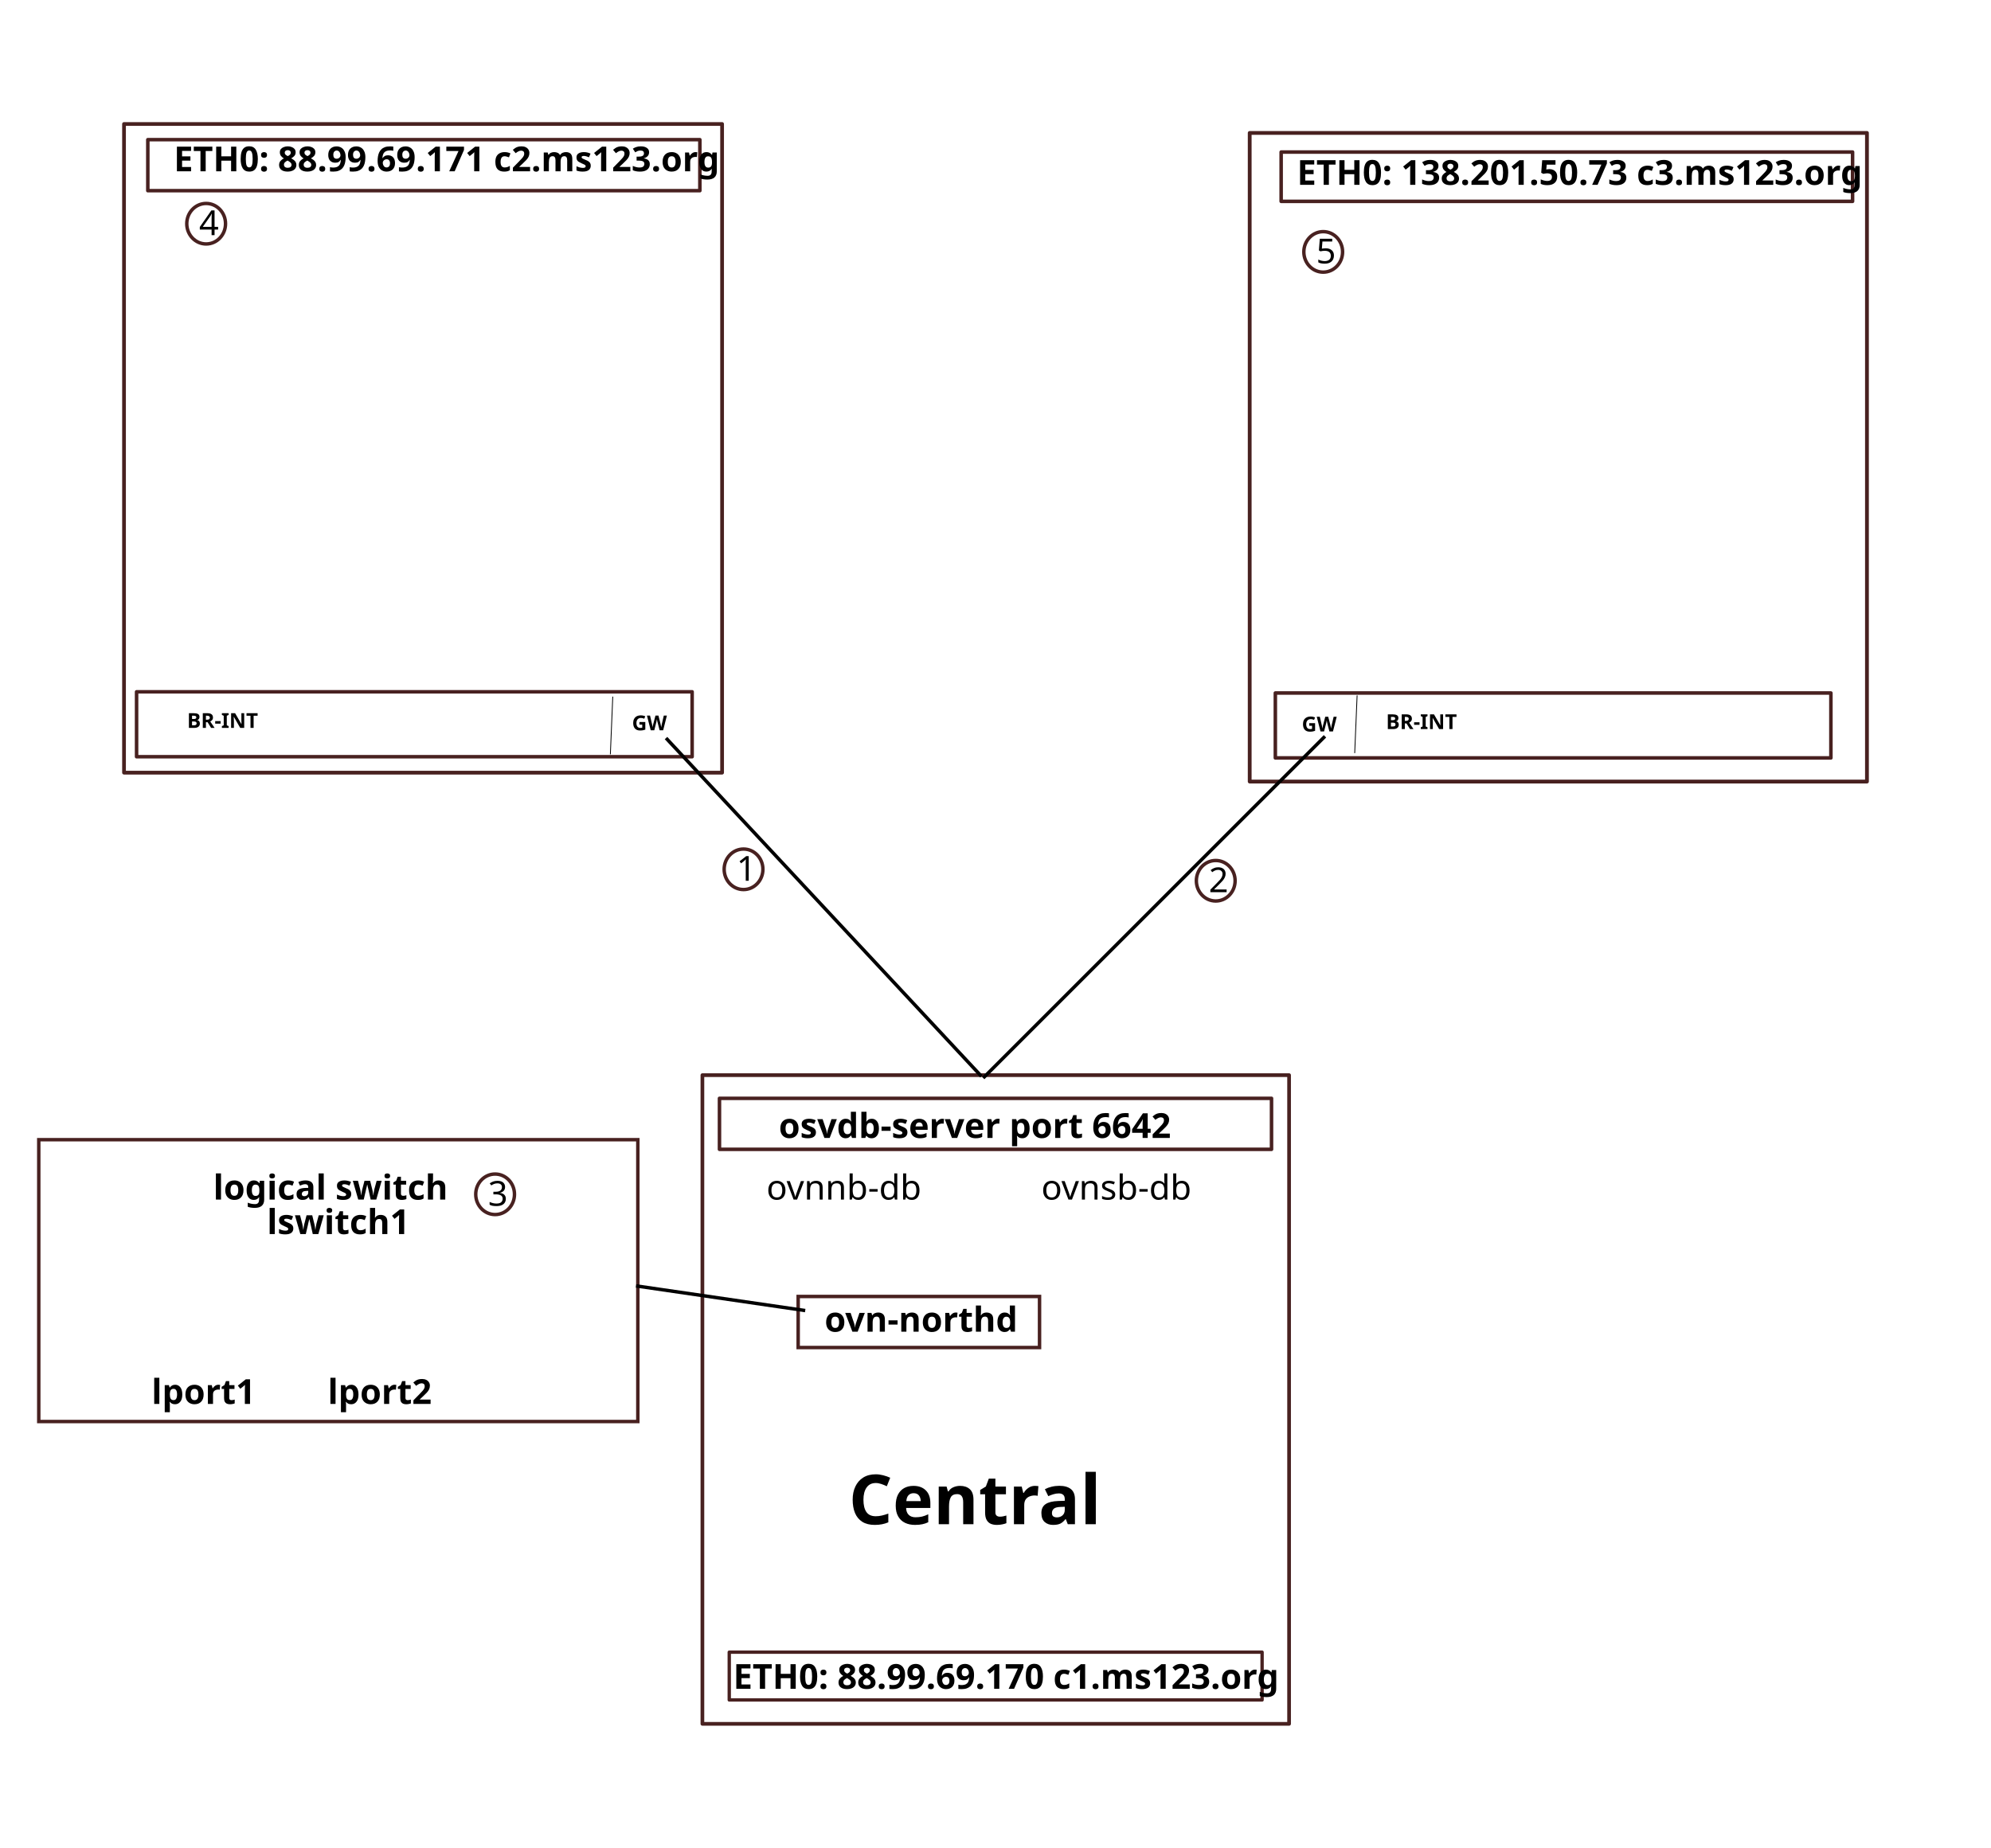
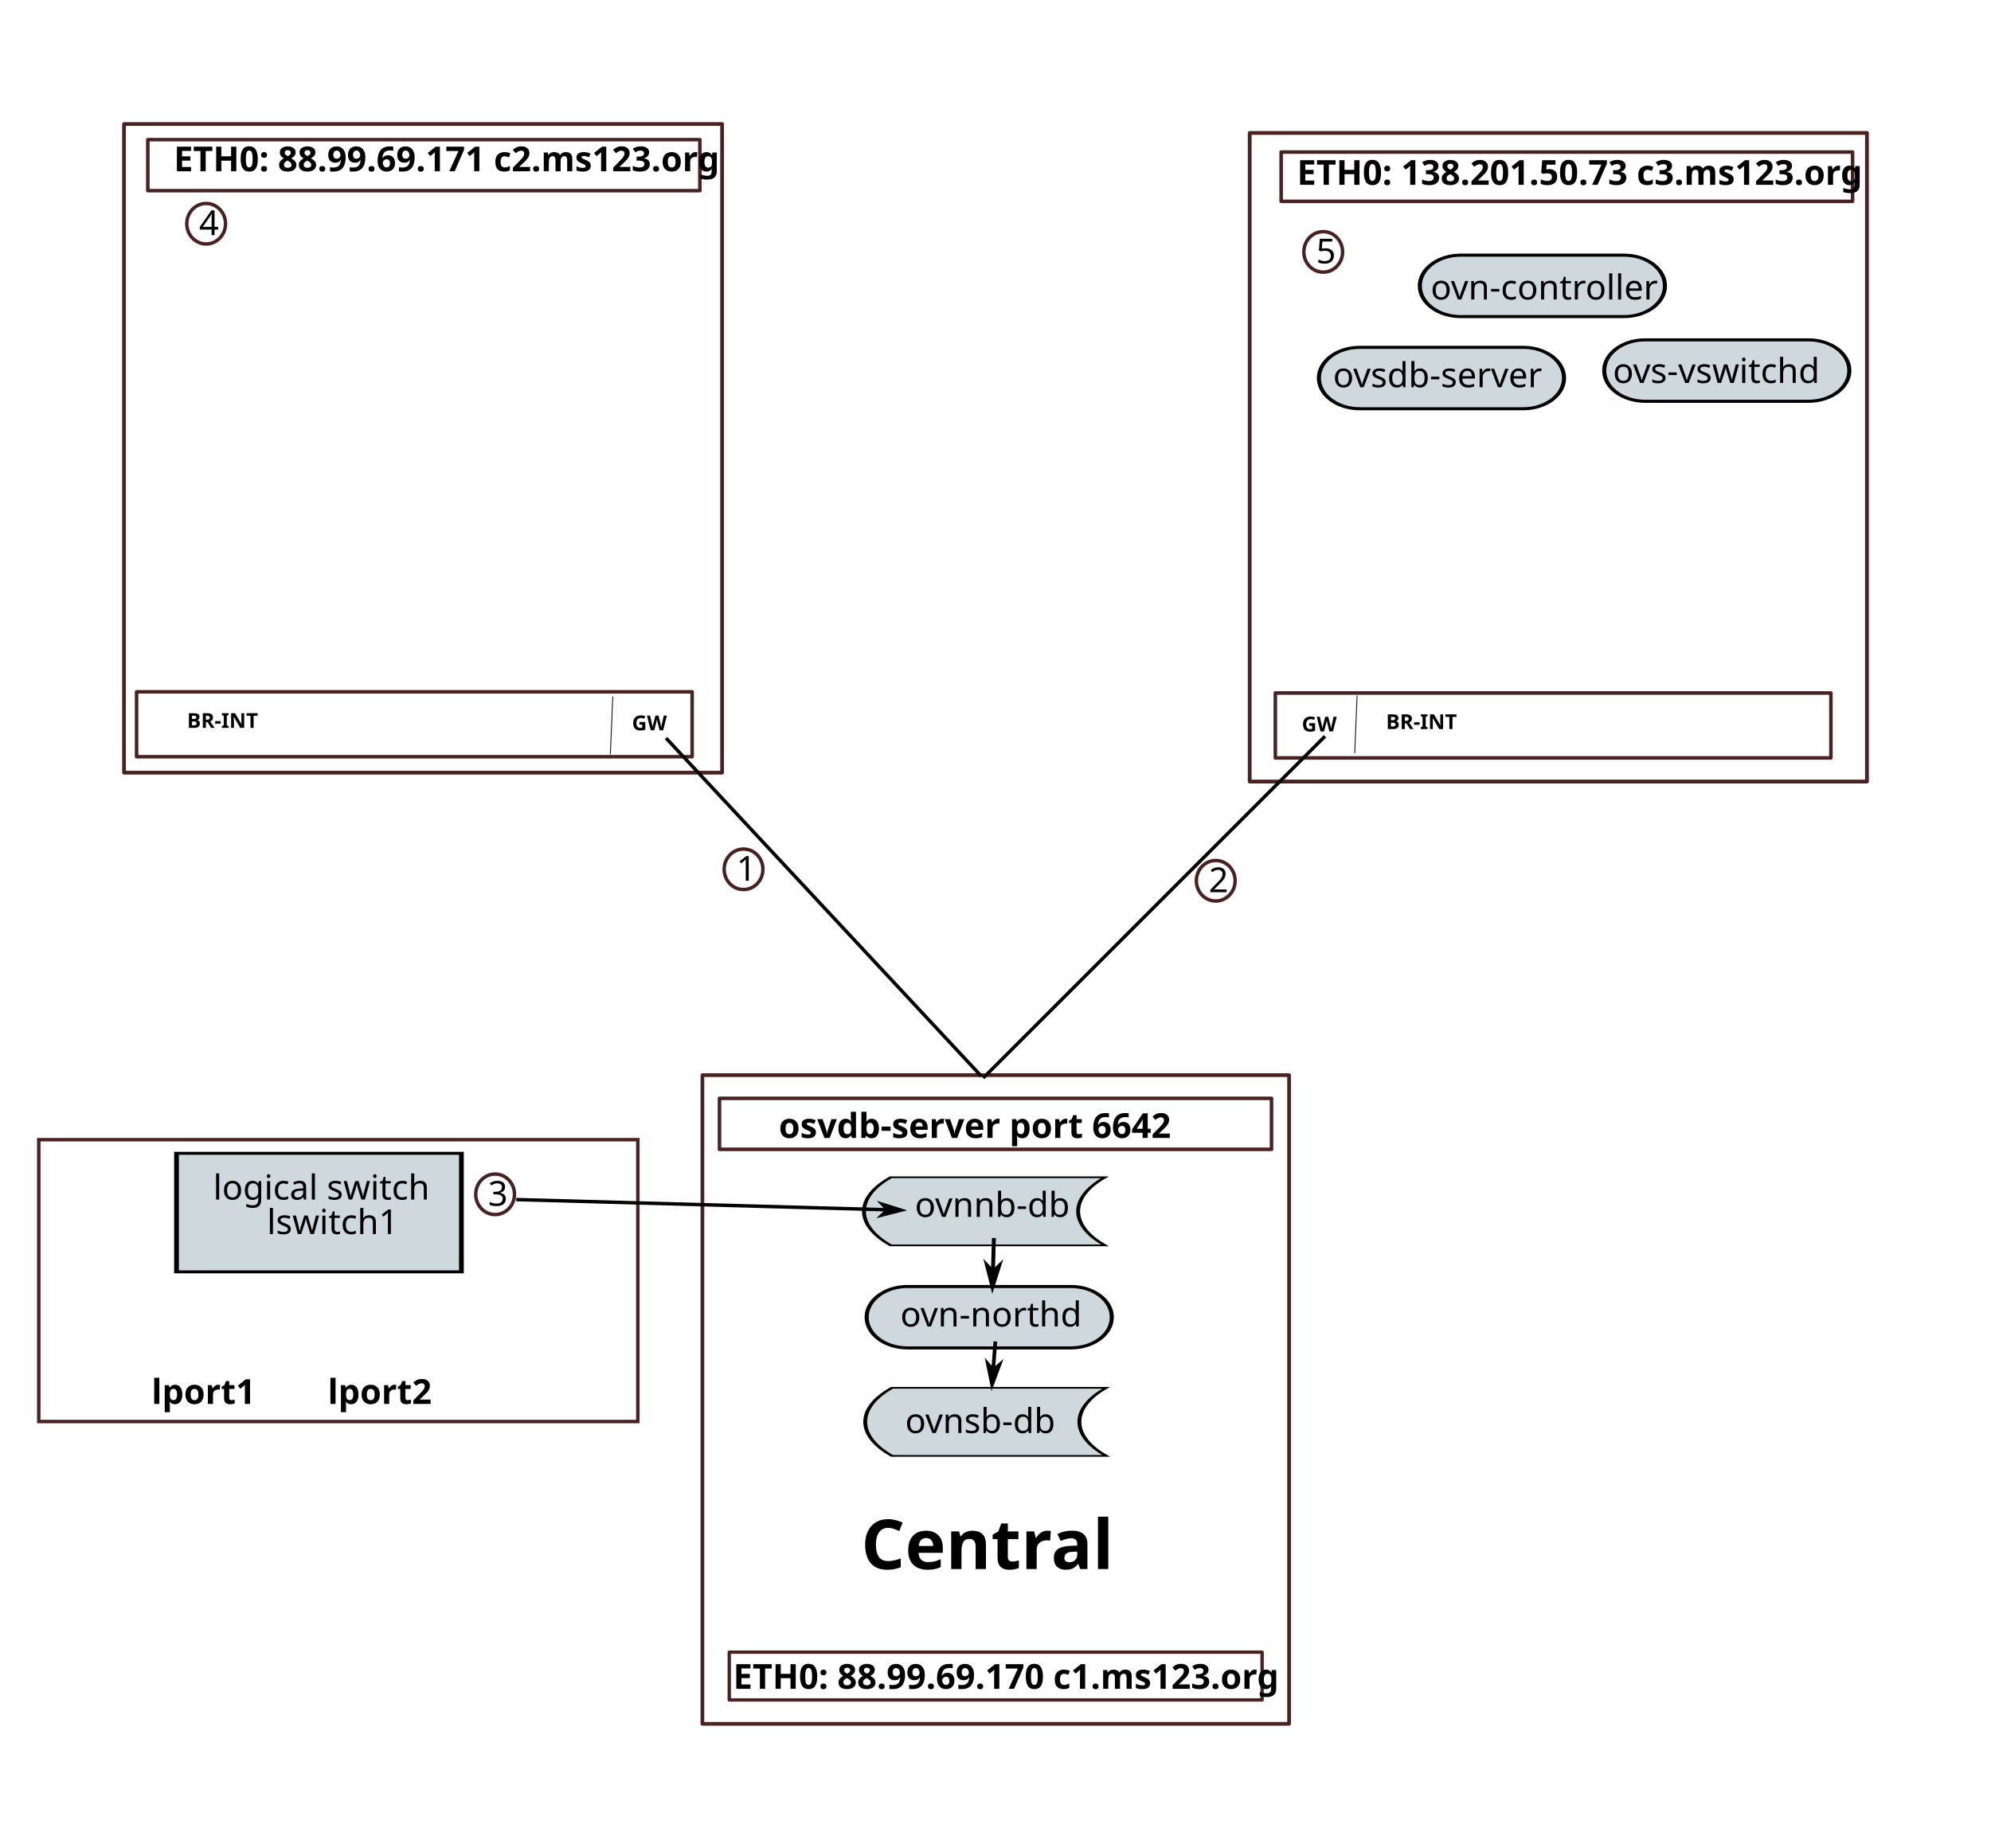
- <svg xmlns="http://www.w3.org/2000/svg" width="163.002mm" height="151.316mm" viewBox="0 0 577.565 536.16" id="svg4176" version="1.1">
-   <defs id="defs4178" />
+ <svg xmlns="http://www.w3.org/2000/svg" xmlns:xlink="http://www.w3.org/1999/xlink" width="163.002mm" height="151.316mm" viewBox="0 0 577.565 536.16" id="svg4176" version="1.1">
+   <defs id="defs4178">
+     <marker style="overflow:visible;" id="marker5599" refX="0.0" refY="0.0" orient="auto">
+       <path transform="scale(0.4) rotate(180) translate(10,0)" style="fill-rule:evenodd;stroke:#000000;stroke-width:1pt;stroke-opacity:1;fill:#000000;fill-opacity:1" d="M 0.0,0.0 L 5.0,-5.0 L -12.5,0.0 L 5.0,5.0 L 0.0,0.0 z " id="path5601" />
+     </marker>
+     <marker orient="auto" refY="0.0" refX="0.0" id="marker5491" style="overflow:visible;">
+       <path id="path5493" d="M 0.0,0.0 L 5.0,-5.0 L -12.5,0.0 L 5.0,5.0 L 0.0,0.0 z " style="fill-rule:evenodd;stroke:#000000;stroke-width:1pt;stroke-opacity:1;fill:#000000;fill-opacity:1" transform="scale(0.4) rotate(180) translate(10,0)" />
+     </marker>
+     <marker orient="auto" refY="0.0" refX="0.0" id="Arrow1Mend" style="overflow:visible;">
+       <path id="path5224" d="M 0.0,0.0 L 5.0,-5.0 L -12.5,0.0 L 5.0,5.0 L 0.0,0.0 z " style="fill-rule:evenodd;stroke:#000000;stroke-width:1pt;stroke-opacity:1;fill:#000000;fill-opacity:1" transform="scale(0.4) rotate(180) translate(10,0)" />
+     </marker>
+     <symbol id="error">
+       <path d="M24 4c-11.04 0-20 8.95-20 20s8.96 20 20 20 20-8.95 20-20-8.96-20-20-20zm2 30h-4v-4h4v4zm0-8h-4v-12h4v12z" style="stroke:none" id="path77311" />
+     </symbol>
+     <symbol id="OnlineStorage">
+       <path d="m 25,115 a 65,65 0 0 1 0,-80 l 110,0 a 65,65 0 0 0 0,80 z" style="stroke-width:2" id="path6278" />
+     </symbol>
+     <symbol id="Terminal">
+       <path d="m 35,95 a 20,20 0 0 1 0,-40 l 80,0 a 20,20 0 0 1 0,40 z" style="stroke-width:2" id="path6257" />
+     </symbol>
+     <symbol id="Process">
+       <rect x="15" y="35" width="120" height="80" style="stroke-width:2" id="rect6171" />
+     </symbol>
+   </defs>
  <g id="layer1" transform="translate(1099.931,-187.6117)">
+     <use id="use93878" style="fill:#cfd8dc;stroke:#000000;fill-opacity:1" xlink:href="#Process" transform="matrix(0.688735,0,0,0.4300091,-1059.064,507.2)" x="0" y="0" width="100%" height="100%" />
+     <use id="use93797-6" style="fill:#cfd8dc;stroke:#000000;fill-opacity:1" xlink:href="#Terminal" transform="matrix(0.5925965,0,0,0.4454702,-643.4572,261.7254)" x="0" y="0" width="100%" height="100%" />
+     <use id="use93797" style="fill:#cfd8dc;stroke:#000000;fill-opacity:1" xlink:href="#Terminal" transform="matrix(0.5925965,0,0,0.4454702,-726.2208,263.8938)" x="0" y="0" width="100%" height="100%" />
+     <use id="use93797-3" style="fill:#cfd8dc;stroke:#000000;fill-opacity:1" xlink:href="#Terminal" transform="matrix(0.5925965,0,0,0.4454702,-696.9463,237.1493)" x="0" y="0" width="100%" height="100%" />
+     <use id="use93797-1" style="fill:#cfd8dc;stroke:#000000;fill-opacity:1" xlink:href="#Terminal" transform="matrix(0.5925965,0,0,0.4454702,-857.4136,536.3991)" x="0" y="0" width="100%" height="100%" />
+     <use id="use93491" style="fill:#cfd8dc;stroke:#000000;fill-opacity:1" xlink:href="#OnlineStorage" transform="matrix(0.564828,0,0,0.2469203,-855.6488,520.5702)" x="0" y="0" width="100%" height="100%" />
+     <use id="use93491-8" style="fill:#cfd8dc;stroke:#000000;fill-opacity:1" xlink:href="#OnlineStorage" transform="matrix(0.564828,0,0,0.2469203,-855.2875,581.649)" x="0" y="0" width="100%" height="100%" />
    <rect style="opacity:1;fill:none;fill-opacity:1;fill-rule:evenodd;stroke:#482120;stroke-width:1.083;stroke-linecap:round;stroke-linejoin:round;stroke-miterlimit:4;stroke-dasharray:none;stroke-dashoffset:0;stroke-opacity:1" id="rect4724-1" width="173.496" height="188.22" x="-1063.956" y="223.586" />
    <rect style="opacity:1;fill:none;fill-opacity:1;fill-rule:evenodd;stroke:#482120;stroke-width:1.026;stroke-linecap:round;stroke-linejoin:round;stroke-miterlimit:4;stroke-dasharray:none;stroke-dashoffset:0;stroke-opacity:1" id="rect4749" width="160.143" height="14.799" x="-1057.053" y="228.137" />
    <text xml:space="preserve" style="font-style:normal;font-variant:normal;font-weight:bold;font-stretch:normal;font-size:10px;line-height:80%;font-family:'Roboto Slab';-inkscape-font-specification:'Roboto Slab, Bold';text-align:start;letter-spacing:0px;word-spacing:0px;writing-mode:lr-tb;text-anchor:start;fill:#000000;fill-opacity:1;stroke:none;stroke-width:1px;stroke-linecap:butt;stroke-linejoin:miter;stroke-opacity:1" x="-1049.519" y="237.306" id="text4751">
      <tspan id="tspan4753" x="-1049.519" y="237.306">ETH0: 88.99.69.171 c2.ms123.org</tspan>
    </text>
    <rect style="opacity:1;fill:none;fill-opacity:1;fill-rule:evenodd;stroke:#482120;stroke-width:1.1;stroke-linecap:round;stroke-linejoin:round;stroke-miterlimit:4;stroke-dasharray:none;stroke-dashoffset:0;stroke-opacity:1" id="rect4724-0" width="179.06" height="188.203" x="-737.408" y="226.183" />
    <rect style="opacity:1;fill:none;fill-opacity:1;fill-rule:evenodd;stroke:#482120;stroke-width:1.026;stroke-linecap:round;stroke-linejoin:round;stroke-miterlimit:4;stroke-dasharray:none;stroke-dashoffset:0;stroke-opacity:1" id="rect4749-8" width="165.765" height="14.306" x="-728.285" y="231.731" />
    <text xml:space="preserve" style="font-style:normal;font-variant:normal;font-weight:bold;font-stretch:normal;font-size:10px;line-height:100%;font-family:'Roboto Slab';-inkscape-font-specification:'Roboto Slab, Bold';text-align:start;letter-spacing:0px;word-spacing:0px;writing-mode:lr-tb;text-anchor:start;fill:#000000;fill-opacity:1;stroke:none;stroke-width:1px;stroke-linecap:butt;stroke-linejoin:miter;stroke-opacity:1" x="-723.697" y="241.242" id="text4751-1">
      <tspan id="tspan4753-3" x="-723.697" y="241.242">ETH0: 138.201.50.73 c3.ms123.org</tspan>
    </text>
    <rect style="opacity:1;fill:none;fill-opacity:1;fill-rule:evenodd;stroke:#482120;stroke-width:1.073;stroke-linecap:round;stroke-linejoin:round;stroke-miterlimit:4;stroke-dasharray:none;stroke-dashoffset:0;stroke-opacity:1" id="rect4724" width="170.19" height="188.23" x="-896.173" y="499.572" />
    <rect style="opacity:1;fill:none;fill-opacity:1;fill-rule:evenodd;stroke:#482120;stroke-width:0.975;stroke-linecap:round;stroke-linejoin:round;stroke-miterlimit:4;stroke-dasharray:none;stroke-dashoffset:0;stroke-opacity:1" id="rect4749-1" width="154.571" height="13.863" x="-888.383" y="667.004" />
    <text xml:space="preserve" style="font-style:normal;font-variant:normal;font-weight:bold;font-stretch:normal;font-size:10px;line-height:100%;font-family:'Roboto Slab';-inkscape-font-specification:'Roboto Slab, Bold';text-align:start;letter-spacing:0px;word-spacing:0px;writing-mode:lr-tb;text-anchor:start;fill:#000000;fill-opacity:1;stroke:none;stroke-width:1px;stroke-linecap:butt;stroke-linejoin:miter;stroke-opacity:1" x="-887.244" y="677.628" id="text4751-0">
      <tspan id="tspan4753-34" x="-887.244" y="677.628">ETH0: 88.99.69.170 c1.ms123.org</tspan>
    </text>
-     <text id="text4966" y="629.877" x="-853.74" style="font-style:normal;font-variant:normal;font-weight:bold;font-stretch:normal;font-size:20px;line-height:110%;font-family:'Roboto Slab';-inkscape-font-specification:'Roboto Slab, Bold';text-align:start;letter-spacing:0px;word-spacing:0px;writing-mode:lr-tb;text-anchor:start;fill:#000000;fill-opacity:1;stroke:none;stroke-width:1px;stroke-linecap:butt;stroke-linejoin:miter;stroke-opacity:1" xml:space="preserve">
-       <tspan y="629.877" x="-853.74" id="tspan4968">Central</tspan>
+     <text id="text4966" y="642.888" x="-850.126" style="font-style:normal;font-variant:normal;font-weight:bold;font-stretch:normal;font-size:20px;line-height:110%;font-family:'Roboto Slab';-inkscape-font-specification:'Roboto Slab, Bold';text-align:start;letter-spacing:0px;word-spacing:0px;writing-mode:lr-tb;text-anchor:start;fill:#000000;fill-opacity:1;stroke:none;stroke-width:1px;stroke-linecap:butt;stroke-linejoin:miter;stroke-opacity:1" xml:space="preserve">
+       <tspan y="642.888" x="-850.126" id="tspan4968">Central</tspan>
    </text>
    <rect style="opacity:1;fill:none;fill-opacity:1;fill-rule:evenodd;stroke:#482120;stroke-width:1.025;stroke-linecap:round;stroke-linejoin:round;stroke-miterlimit:4;stroke-dasharray:none;stroke-dashoffset:0;stroke-opacity:1" id="rect4842" width="161.16" height="18.837" x="-1060.312" y="388.344" />
    <text xml:space="preserve" style="font-style:normal;font-variant:normal;font-weight:bold;font-stretch:normal;font-size:5.991px;line-height:100%;font-family:'Roboto Slab';-inkscape-font-specification:'Roboto Slab, Bold';text-align:start;letter-spacing:0px;word-spacing:0px;writing-mode:lr-tb;text-anchor:start;fill:#000000;fill-opacity:1;stroke:none;stroke-width:1px;stroke-linecap:butt;stroke-linejoin:miter;stroke-opacity:1" x="-1045.661" y="398.809" id="text4844">
      <tspan id="tspan4846" x="-1045.661" y="398.809">BR-INT</tspan>
    </text>
    <path style="fill:none;fill-rule:evenodd;stroke:#000000;stroke-width:0.24px;stroke-linecap:butt;stroke-linejoin:miter;stroke-opacity:1" d="m -922.175,389.739 c -0.698,16.744 -0.698,16.744 -0.698,16.744" id="path4848" />
    <text xml:space="preserve" style="font-style:normal;font-variant:normal;font-weight:bold;font-stretch:normal;font-size:5.991px;line-height:100%;font-family:'Roboto Slab';-inkscape-font-specification:'Roboto Slab, Bold';text-align:start;letter-spacing:0px;word-spacing:0px;writing-mode:lr-tb;text-anchor:start;fill:#000000;fill-opacity:1;stroke:none;stroke-width:1px;stroke-linecap:butt;stroke-linejoin:miter;stroke-opacity:1" x="-916.593" y="399.507" id="text4850">
      <tspan id="tspan4852" x="-916.593" y="399.507">GW</tspan>
    </text>
    <g id="g4905" transform="matrix(0.2396262,0,0,0.2396262,-564.6986,578.3971)">
      <rect y="-791.667" x="-689.702" height="78.609" width="672.546" id="rect4842-8" style="opacity:1;fill:none;fill-opacity:1;fill-rule:evenodd;stroke:#482120;stroke-width:4.278;stroke-linecap:round;stroke-linejoin:round;stroke-miterlimit:4;stroke-dasharray:none;stroke-dashoffset:0;stroke-opacity:1" />
      <text id="text4844-5" y="-747.995" x="-555.775" style="font-style:normal;font-variant:normal;font-weight:bold;font-stretch:normal;font-size:25px;line-height:100%;font-family:'Roboto Slab';-inkscape-font-specification:'Roboto Slab, Bold';text-align:start;letter-spacing:0px;word-spacing:0px;writing-mode:lr-tb;text-anchor:start;fill:#000000;fill-opacity:1;stroke:none;stroke-width:1px;stroke-linecap:butt;stroke-linejoin:miter;stroke-opacity:1" xml:space="preserve">
        <tspan y="-747.995" x="-555.775" id="tspan4846-2">BR-INT</tspan>
      </text>
      <path id="path4848-2" d="m -590.712,-788.756 c -2.911,69.875 -2.911,69.875 -2.911,69.875" style="fill:none;fill-rule:evenodd;stroke:#000000;stroke-width:1px;stroke-linecap:butt;stroke-linejoin:miter;stroke-opacity:1" />
      <text id="text4850-2" y="-745.084" x="-657.676" style="font-style:normal;font-variant:normal;font-weight:bold;font-stretch:normal;font-size:25px;line-height:100%;font-family:'Roboto Slab';-inkscape-font-specification:'Roboto Slab, Bold';text-align:start;letter-spacing:0px;word-spacing:0px;writing-mode:lr-tb;text-anchor:start;fill:#000000;fill-opacity:1;stroke:none;stroke-width:1px;stroke-linecap:butt;stroke-linejoin:miter;stroke-opacity:1" xml:space="preserve">
        <tspan y="-745.084" x="-657.676" id="tspan4852-7">GW</tspan>
      </text>
    </g>
    <path style="fill:none;fill-rule:evenodd;stroke:#000000;stroke-width:1px;stroke-linecap:butt;stroke-linejoin:miter;stroke-opacity:1" d="m -906.729,401.769 91.49,98.134" id="path5011" />
    <path style="fill:none;fill-rule:evenodd;stroke:#000000;stroke-width:1px;stroke-linecap:butt;stroke-linejoin:miter;stroke-opacity:1" d="m -715.572,401.258 -99.156,99.156" id="path5013" />
    <rect style="opacity:1;fill:none;fill-opacity:1;fill-rule:evenodd;stroke:#482120;stroke-width:1.026;stroke-linecap:round;stroke-linejoin:round;stroke-miterlimit:4;stroke-dasharray:none;stroke-dashoffset:0;stroke-opacity:1" id="rect4749-3" width="160.143" height="14.799" x="-891.222" y="506.303" />
    <text xml:space="preserve" style="font-style:normal;font-variant:normal;font-weight:bold;font-stretch:normal;font-size:10px;line-height:100%;font-family:'Roboto Slab';-inkscape-font-specification:'Roboto Slab, Bold';text-align:start;letter-spacing:0px;word-spacing:0px;writing-mode:lr-tb;text-anchor:start;fill:#000000;fill-opacity:1;stroke:none;stroke-width:1px;stroke-linecap:butt;stroke-linejoin:miter;stroke-opacity:1" x="-874.018" y="517.792" id="text5034">
      <tspan id="tspan5036" x="-874.018" y="517.792">osvdb-server port 6642</tspan>
    </text>
-     <text xml:space="preserve" style="font-style:normal;font-variant:normal;font-weight:normal;font-stretch:normal;font-size:10px;line-height:90%;font-family:'Roboto Slab';-inkscape-font-specification:'Roboto Slab, Normal';text-align:start;letter-spacing:0px;word-spacing:0px;writing-mode:lr-tb;text-anchor:start;fill:#000000;fill-opacity:1;stroke:none;stroke-width:1px;stroke-linecap:butt;stroke-linejoin:miter;stroke-opacity:1" x="-877.596" y="535.681" id="text5038">
-       <tspan id="tspan5040" x="-877.596" y="535.681">ovnnb-db</tspan>
+     <text xml:space="preserve" style="font-style:normal;font-variant:normal;font-weight:normal;font-stretch:normal;font-size:10px;line-height:90%;font-family:'Roboto Slab';-inkscape-font-specification:'Roboto Slab, Normal';text-align:start;letter-spacing:0px;word-spacing:0px;writing-mode:lr-tb;text-anchor:start;fill:#000000;fill-opacity:1;stroke:none;stroke-width:1px;stroke-linecap:butt;stroke-linejoin:miter;stroke-opacity:1" x="-834.538" y="540.704" id="text5038">
+       <tspan id="tspan5040" x="-834.538" y="540.704">ovnnb-db</tspan>
    </text>
-     <text xml:space="preserve" style="font-style:normal;font-variant:normal;font-weight:normal;font-stretch:normal;font-size:10px;line-height:90%;font-family:'Roboto Slab';-inkscape-font-specification:'Roboto Slab, Normal';text-align:start;letter-spacing:0px;word-spacing:0px;writing-mode:lr-tb;text-anchor:start;fill:#000000;fill-opacity:1;stroke:none;stroke-width:1px;stroke-linecap:butt;stroke-linejoin:miter;stroke-opacity:1" x="-797.862" y="535.681" id="text5042">
-       <tspan id="tspan5044" x="-797.862" y="535.681">ovnsb-db</tspan>
+     <text xml:space="preserve" style="font-style:normal;font-variant:normal;font-weight:normal;font-stretch:normal;font-size:10px;line-height:90%;font-family:'Roboto Slab';-inkscape-font-specification:'Roboto Slab, Normal';text-align:start;letter-spacing:0px;word-spacing:0px;writing-mode:lr-tb;text-anchor:start;fill:#000000;fill-opacity:1;stroke:none;stroke-width:1px;stroke-linecap:butt;stroke-linejoin:miter;stroke-opacity:1" x="-837.357" y="603.417" id="text5042">
+       <tspan id="tspan5044" x="-837.357" y="603.417">ovnsb-db</tspan>
    </text>
-     <text xml:space="preserve" style="font-style:normal;font-variant:normal;font-weight:bold;font-stretch:normal;font-size:10px;line-height:100%;font-family:'Roboto Slab';-inkscape-font-specification:'Roboto Slab, Bold';text-align:start;letter-spacing:0px;word-spacing:0px;writing-mode:lr-tb;text-anchor:start;fill:#000000;fill-opacity:1;stroke:none;stroke-width:1px;stroke-linecap:butt;stroke-linejoin:miter;stroke-opacity:1" x="-860.729" y="574.015" id="text5046">
-       <tspan id="tspan5048" x="-860.729" y="574.015">ovn-northd</tspan>
+     <text xml:space="preserve" style="font-style:normal;font-variant:normal;font-weight:normal;font-stretch:normal;font-size:10px;line-height:100%;font-family:'Roboto Slab';-inkscape-font-specification:'Roboto Slab, Normal';text-align:start;letter-spacing:0px;word-spacing:0px;writing-mode:lr;text-anchor:start;fill:#000000;fill-opacity:1;stroke:none;stroke-width:1px;stroke-linecap:butt;stroke-linejoin:miter;stroke-opacity:1;" x="-838.766" y="572.503" id="text5046">
+       <tspan id="tspan5048" x="-838.766" y="572.503">ovn-northd</tspan>
    </text>
-     <rect style="color:#000000;clip-rule:nonzero;display:inline;overflow:visible;visibility:visible;opacity:1;isolation:auto;mix-blend-mode:normal;color-interpolation:sRGB;color-interpolation-filters:linearRGB;solid-color:#000000;solid-opacity:1;fill:none;fill-opacity:1;fill-rule:nonzero;stroke:#482120;stroke-width:1.007px;stroke-linecap:butt;stroke-linejoin:miter;stroke-miterlimit:4;stroke-dasharray:none;stroke-dashoffset:0;stroke-opacity:1;color-rendering:auto;image-rendering:auto;shape-rendering:auto;text-rendering:auto;enable-background:accumulate" id="rect5050" width="70.016" height="14.815" x="-868.392" y="563.796" />
    <rect style="color:#000000;clip-rule:nonzero;display:inline;overflow:visible;visibility:visible;opacity:1;isolation:auto;mix-blend-mode:normal;color-interpolation:sRGB;color-interpolation-filters:linearRGB;solid-color:#000000;solid-opacity:1;fill:none;fill-opacity:1;fill-rule:nonzero;stroke:#482120;stroke-width:1px;stroke-linecap:butt;stroke-linejoin:miter;stroke-miterlimit:4;stroke-dasharray:none;stroke-dashoffset:0;stroke-opacity:1;color-rendering:auto;image-rendering:auto;shape-rendering:auto;text-rendering:auto;enable-background:accumulate" id="rect5052" width="173.779" height="81.778" x="-1088.686" y="518.303" />
-     <text xml:space="preserve" style="font-style:normal;font-variant:normal;font-weight:bold;font-stretch:normal;font-size:10px;line-height:100%;font-family:'Roboto Slab';-inkscape-font-specification:'Roboto Slab, Bold';text-align:start;letter-spacing:0px;word-spacing:0px;writing-mode:lr-tb;text-anchor:start;fill:#000000;fill-opacity:1;stroke:none;stroke-width:1px;stroke-linecap:butt;stroke-linejoin:miter;stroke-opacity:1" x="-1038.086" y="535.681" id="text5054">
+     <text xml:space="preserve" style="font-style:normal;font-variant:normal;font-weight:normal;font-stretch:normal;font-size:10px;line-height:100%;font-family:'Roboto Slab';-inkscape-font-specification:'Roboto Slab, Normal';text-align:start;letter-spacing:0px;word-spacing:0px;writing-mode:lr;text-anchor:start;fill:#000000;fill-opacity:1;stroke:none;stroke-width:1px;stroke-linecap:butt;stroke-linejoin:miter;stroke-opacity:1;" x="-1038.086" y="535.681" id="text5054">
      <tspan id="tspan5056" x="-1038.086" y="535.681">logical switch</tspan>
      <tspan x="-1038.086" y="545.681" id="tspan5058">      lswitch1</tspan>
    </text>
    <text xml:space="preserve" style="font-style:normal;font-variant:normal;font-weight:bold;font-stretch:normal;font-size:10px;line-height:100%;font-family:'Roboto Slab';-inkscape-font-specification:'Roboto Slab, Bold';text-align:start;letter-spacing:0px;word-spacing:0px;writing-mode:lr-tb;text-anchor:start;fill:#000000;fill-opacity:1;stroke:none;stroke-width:1px;stroke-linecap:butt;stroke-linejoin:miter;stroke-opacity:1" x="-1053.419" y="568.903" id="text5060">
-       <tspan id="tspan5062" x="-1053.419" y="568.903">    </tspan>
+       <tspan id="tspan5062" x="-1053.419" y="568.903" />
    </text>
    <text xml:space="preserve" style="font-style:normal;font-variant:normal;font-weight:bold;font-stretch:normal;font-size:10px;line-height:100%;font-family:'Roboto Slab';-inkscape-font-specification:'Roboto Slab, Bold';text-align:start;letter-spacing:0px;word-spacing:0px;writing-mode:lr-tb;text-anchor:start;fill:#000000;fill-opacity:1;stroke:none;stroke-width:1px;stroke-linecap:butt;stroke-linejoin:miter;stroke-opacity:1" x="-1052.908" y="568.903" id="text5064">
-       <tspan id="tspan5066" x="-1052.908" y="568.903">  </tspan>
+       <tspan id="tspan5066" x="-1052.908" y="568.903" />
    </text>
    <text xml:space="preserve" style="font-style:normal;font-variant:normal;font-weight:bold;font-stretch:normal;font-size:10px;line-height:100%;font-family:'Roboto Slab';-inkscape-font-specification:'Roboto Slab, Bold';text-align:start;letter-spacing:0px;word-spacing:0px;writing-mode:lr-tb;text-anchor:start;fill:#000000;fill-opacity:1;stroke:none;stroke-width:1px;stroke-linecap:butt;stroke-linejoin:miter;stroke-opacity:1" x="-1051.375" y="569.926" id="text5068">
-       <tspan id="tspan5070" x="-1051.375" y="569.926">   </tspan>
+       <tspan id="tspan5070" x="-1051.375" y="569.926" />
    </text>
    <text xml:space="preserve" style="font-style:normal;font-variant:normal;font-weight:bold;font-stretch:normal;font-size:10px;line-height:100%;font-family:'Roboto Slab';-inkscape-font-specification:'Roboto Slab, Bold';text-align:start;letter-spacing:0px;word-spacing:0px;writing-mode:lr-tb;text-anchor:start;fill:#000000;fill-opacity:1;stroke:none;stroke-width:1px;stroke-linecap:butt;stroke-linejoin:miter;stroke-opacity:1" x="-1055.975" y="594.97" id="text5072">
      <tspan id="tspan5074" x="-1055.975" y="594.97">lport1</tspan>
    </text>
    <text xml:space="preserve" style="font-style:normal;font-variant:normal;font-weight:bold;font-stretch:normal;font-size:10px;line-height:100%;font-family:'Roboto Slab';-inkscape-font-specification:'Roboto Slab, Bold';text-align:start;letter-spacing:0px;word-spacing:0px;writing-mode:lr-tb;text-anchor:start;fill:#000000;fill-opacity:1;stroke:none;stroke-width:1px;stroke-linecap:butt;stroke-linejoin:miter;stroke-opacity:1" x="-1004.863" y="594.97" id="text5076">
      <tspan id="tspan5078" x="-1004.863" y="594.97">lport2</tspan>
    </text>
-     <path style="fill:none;fill-rule:evenodd;stroke:#000000;stroke-width:1px;stroke-linecap:butt;stroke-linejoin:miter;stroke-opacity:1" d="m -915.418,560.726 49.067,7.156" id="path5080" />
    <g id="g5092">
      <ellipse ry="5.878" rx="5.622" cy="439.847" cx="-884.24" id="path5086" style="color:#000000;clip-rule:nonzero;display:inline;overflow:visible;visibility:visible;opacity:1;isolation:auto;mix-blend-mode:normal;color-interpolation:sRGB;color-interpolation-filters:linearRGB;solid-color:#000000;solid-opacity:1;fill:none;fill-opacity:1;fill-rule:nonzero;stroke:#482120;stroke-width:1px;stroke-linecap:butt;stroke-linejoin:miter;stroke-miterlimit:4;stroke-dasharray:none;stroke-dashoffset:0;stroke-opacity:1;color-rendering:auto;image-rendering:auto;shape-rendering:auto;text-rendering:auto;enable-background:accumulate" />
      <text id="text5088" y="443.169" x="-886.285" style="font-style:normal;font-variant:normal;font-weight:normal;font-stretch:normal;font-size:10px;line-height:90%;font-family:'Roboto Slab';-inkscape-font-specification:'Roboto Slab, Normal';text-align:start;letter-spacing:0px;word-spacing:0px;writing-mode:lr;text-anchor:start;fill:#000000;fill-opacity:1;stroke:none;stroke-width:1px;stroke-linecap:butt;stroke-linejoin:miter;stroke-opacity:1;" xml:space="preserve">
        <tspan y="443.169" x="-886.285" id="tspan5090">1</tspan>
      </text>
    </g>
    <ellipse style="color:#000000;clip-rule:nonzero;display:inline;overflow:visible;visibility:visible;opacity:1;isolation:auto;mix-blend-mode:normal;color-interpolation:sRGB;color-interpolation-filters:linearRGB;solid-color:#000000;solid-opacity:1;fill:none;fill-opacity:1;fill-rule:nonzero;stroke:#482120;stroke-width:1px;stroke-linecap:butt;stroke-linejoin:miter;stroke-miterlimit:4;stroke-dasharray:none;stroke-dashoffset:0;stroke-opacity:1;color-rendering:auto;image-rendering:auto;shape-rendering:auto;text-rendering:auto;enable-background:accumulate" id="path5086-9" cx="-747.261" cy="443.169" rx="5.622" ry="5.878" />
    <text xml:space="preserve" style="font-style:normal;font-variant:normal;font-weight:normal;font-stretch:normal;font-size:10px;line-height:90%;font-family:'Roboto Slab';-inkscape-font-specification:'Roboto Slab, Normal';text-align:start;letter-spacing:0px;word-spacing:0px;writing-mode:lr-tb;text-anchor:start;fill:#000000;fill-opacity:1;stroke:none;stroke-width:1px;stroke-linecap:butt;stroke-linejoin:miter;stroke-opacity:1" x="-749.306" y="446.491" id="text5088-9">
      <tspan id="tspan5090-9" x="-749.306" y="446.491">2</tspan>
    </text>
    <g transform="translate(-72.0672,94.30065)" id="g5092-4">
      <ellipse ry="5.878" rx="5.622" cy="439.847" cx="-884.24" id="path5086-0" style="color:#000000;clip-rule:nonzero;display:inline;overflow:visible;visibility:visible;opacity:1;isolation:auto;mix-blend-mode:normal;color-interpolation:sRGB;color-interpolation-filters:linearRGB;solid-color:#000000;solid-opacity:1;fill:none;fill-opacity:1;fill-rule:nonzero;stroke:#482120;stroke-width:1px;stroke-linecap:butt;stroke-linejoin:miter;stroke-miterlimit:4;stroke-dasharray:none;stroke-dashoffset:0;stroke-opacity:1;color-rendering:auto;image-rendering:auto;shape-rendering:auto;text-rendering:auto;enable-background:accumulate" />
      <text id="text5088-2" y="443.169" x="-886.285" style="font-style:normal;font-variant:normal;font-weight:normal;font-stretch:normal;font-size:10px;line-height:90%;font-family:'Roboto Slab';-inkscape-font-specification:'Roboto Slab, Normal';text-align:start;letter-spacing:0px;word-spacing:0px;writing-mode:lr-tb;text-anchor:start;fill:#000000;fill-opacity:1;stroke:none;stroke-width:1px;stroke-linecap:butt;stroke-linejoin:miter;stroke-opacity:1" xml:space="preserve">
        <tspan y="443.169" x="-886.285" id="tspan5090-5">3</tspan>
      </text>
    </g>
    <g transform="translate(-155.89,-187.3237)" id="g5092-0">
      <ellipse ry="5.878" rx="5.622" cy="439.847" cx="-884.24" id="path5086-8" style="color:#000000;clip-rule:nonzero;display:inline;overflow:visible;visibility:visible;opacity:1;isolation:auto;mix-blend-mode:normal;color-interpolation:sRGB;color-interpolation-filters:linearRGB;solid-color:#000000;solid-opacity:1;fill:none;fill-opacity:1;fill-rule:nonzero;stroke:#482120;stroke-width:1px;stroke-linecap:butt;stroke-linejoin:miter;stroke-miterlimit:4;stroke-dasharray:none;stroke-dashoffset:0;stroke-opacity:1;color-rendering:auto;image-rendering:auto;shape-rendering:auto;text-rendering:auto;enable-background:accumulate" />
      <text id="text5088-0" y="443.169" x="-886.285" style="font-style:normal;font-variant:normal;font-weight:normal;font-stretch:normal;font-size:10px;line-height:90%;font-family:'Roboto Slab';-inkscape-font-specification:'Roboto Slab, Normal';text-align:start;letter-spacing:0px;word-spacing:0px;writing-mode:lr-tb;text-anchor:start;fill:#000000;fill-opacity:1;stroke:none;stroke-width:1px;stroke-linecap:butt;stroke-linejoin:miter;stroke-opacity:1" xml:space="preserve">
        <tspan y="443.169" x="-886.285" id="tspan5090-6">4</tspan>
      </text>
    </g>
    <g transform="translate(168.1568,-179.1458)" id="g5092-3">
      <ellipse ry="5.878" rx="5.622" cy="439.847" cx="-884.24" id="path5086-3" style="color:#000000;clip-rule:nonzero;display:inline;overflow:visible;visibility:visible;opacity:1;isolation:auto;mix-blend-mode:normal;color-interpolation:sRGB;color-interpolation-filters:linearRGB;solid-color:#000000;solid-opacity:1;fill:none;fill-opacity:1;fill-rule:nonzero;stroke:#482120;stroke-width:1px;stroke-linecap:butt;stroke-linejoin:miter;stroke-miterlimit:4;stroke-dasharray:none;stroke-dashoffset:0;stroke-opacity:1;color-rendering:auto;image-rendering:auto;shape-rendering:auto;text-rendering:auto;enable-background:accumulate" />
      <text id="text5088-04" y="443.169" x="-886.285" style="font-style:normal;font-variant:normal;font-weight:normal;font-stretch:normal;font-size:10px;line-height:90%;font-family:'Roboto Slab';-inkscape-font-specification:'Roboto Slab, Normal';text-align:start;letter-spacing:0px;word-spacing:0px;writing-mode:lr-tb;text-anchor:start;fill:#000000;fill-opacity:1;stroke:none;stroke-width:1px;stroke-linecap:butt;stroke-linejoin:miter;stroke-opacity:1" xml:space="preserve">
        <tspan y="443.169" x="-886.285" id="tspan5090-7">5</tspan>
      </text>
    </g>
+     <path style="fill:none;fill-rule:evenodd;stroke:#000000;stroke-width:1.137px;stroke-linecap:butt;stroke-linejoin:miter;stroke-opacity:1;marker-end:url(#marker5491)" d="m -811.61,546.834 -0.411,13.961" id="path5207" />
+     <path style="fill:none;fill-rule:evenodd;stroke:#000000;stroke-width:1.072px;stroke-linecap:butt;stroke-linejoin:miter;stroke-opacity:1;marker-end:url(#Arrow1Mend)" d="m -811.193,576.848 -0.929,12.286" id="path5209" />
+     <path style="fill:none;fill-rule:evenodd;stroke:#000000;stroke-width:1px;stroke-linecap:butt;stroke-linejoin:miter;stroke-opacity:1;marker-end:url(#marker5599)" d="m -950.174,535.681 111.423,3.067" id="path5591" />
+     <text xml:space="preserve" style="font-style:normal;font-variant:normal;font-weight:normal;font-stretch:normal;font-size:10px;line-height:100%;font-family:'Roboto Slab';-inkscape-font-specification:'Roboto Slab, Normal';text-align:start;letter-spacing:0px;word-spacing:0px;writing-mode:lr;text-anchor:start;fill:#000000;fill-opacity:1;stroke:none;stroke-width:1px;stroke-linecap:butt;stroke-linejoin:miter;stroke-opacity:1;" x="-684.905" y="274.501" id="text5639">
+       <tspan id="tspan5641" x="-684.905" y="274.501">ovn-controller</tspan>
+     </text>
+     <text xml:space="preserve" style="font-style:normal;font-variant:normal;font-weight:normal;font-stretch:normal;font-size:10px;line-height:100%;font-family:'Roboto Slab';-inkscape-font-specification:'Roboto Slab, Normal';text-align:start;letter-spacing:0px;word-spacing:0px;writing-mode:lr;text-anchor:start;fill:#000000;fill-opacity:1;stroke:none;stroke-width:1px;stroke-linecap:butt;stroke-linejoin:miter;stroke-opacity:1;" x="-713.228" y="299.969" id="text5643">
+       <tspan id="tspan5645" x="-713.228" y="299.969">ovsdb-server</tspan>
+     </text>
+     <text xml:space="preserve" style="font-style:normal;font-variant:normal;font-weight:normal;font-stretch:normal;font-size:10px;line-height:100%;font-family:'Roboto Slab';-inkscape-font-specification:'Roboto Slab, Normal';text-align:start;letter-spacing:0px;word-spacing:0px;writing-mode:lr;text-anchor:start;fill:#000000;fill-opacity:1;stroke:none;stroke-width:1px;stroke-linecap:butt;stroke-linejoin:miter;stroke-opacity:1;" x="-632.049" y="298.735" id="text5647">
+       <tspan id="tspan5649" x="-632.049" y="298.735">ovs-vswitchd</tspan>
+     </text>
  </g>
</svg>
